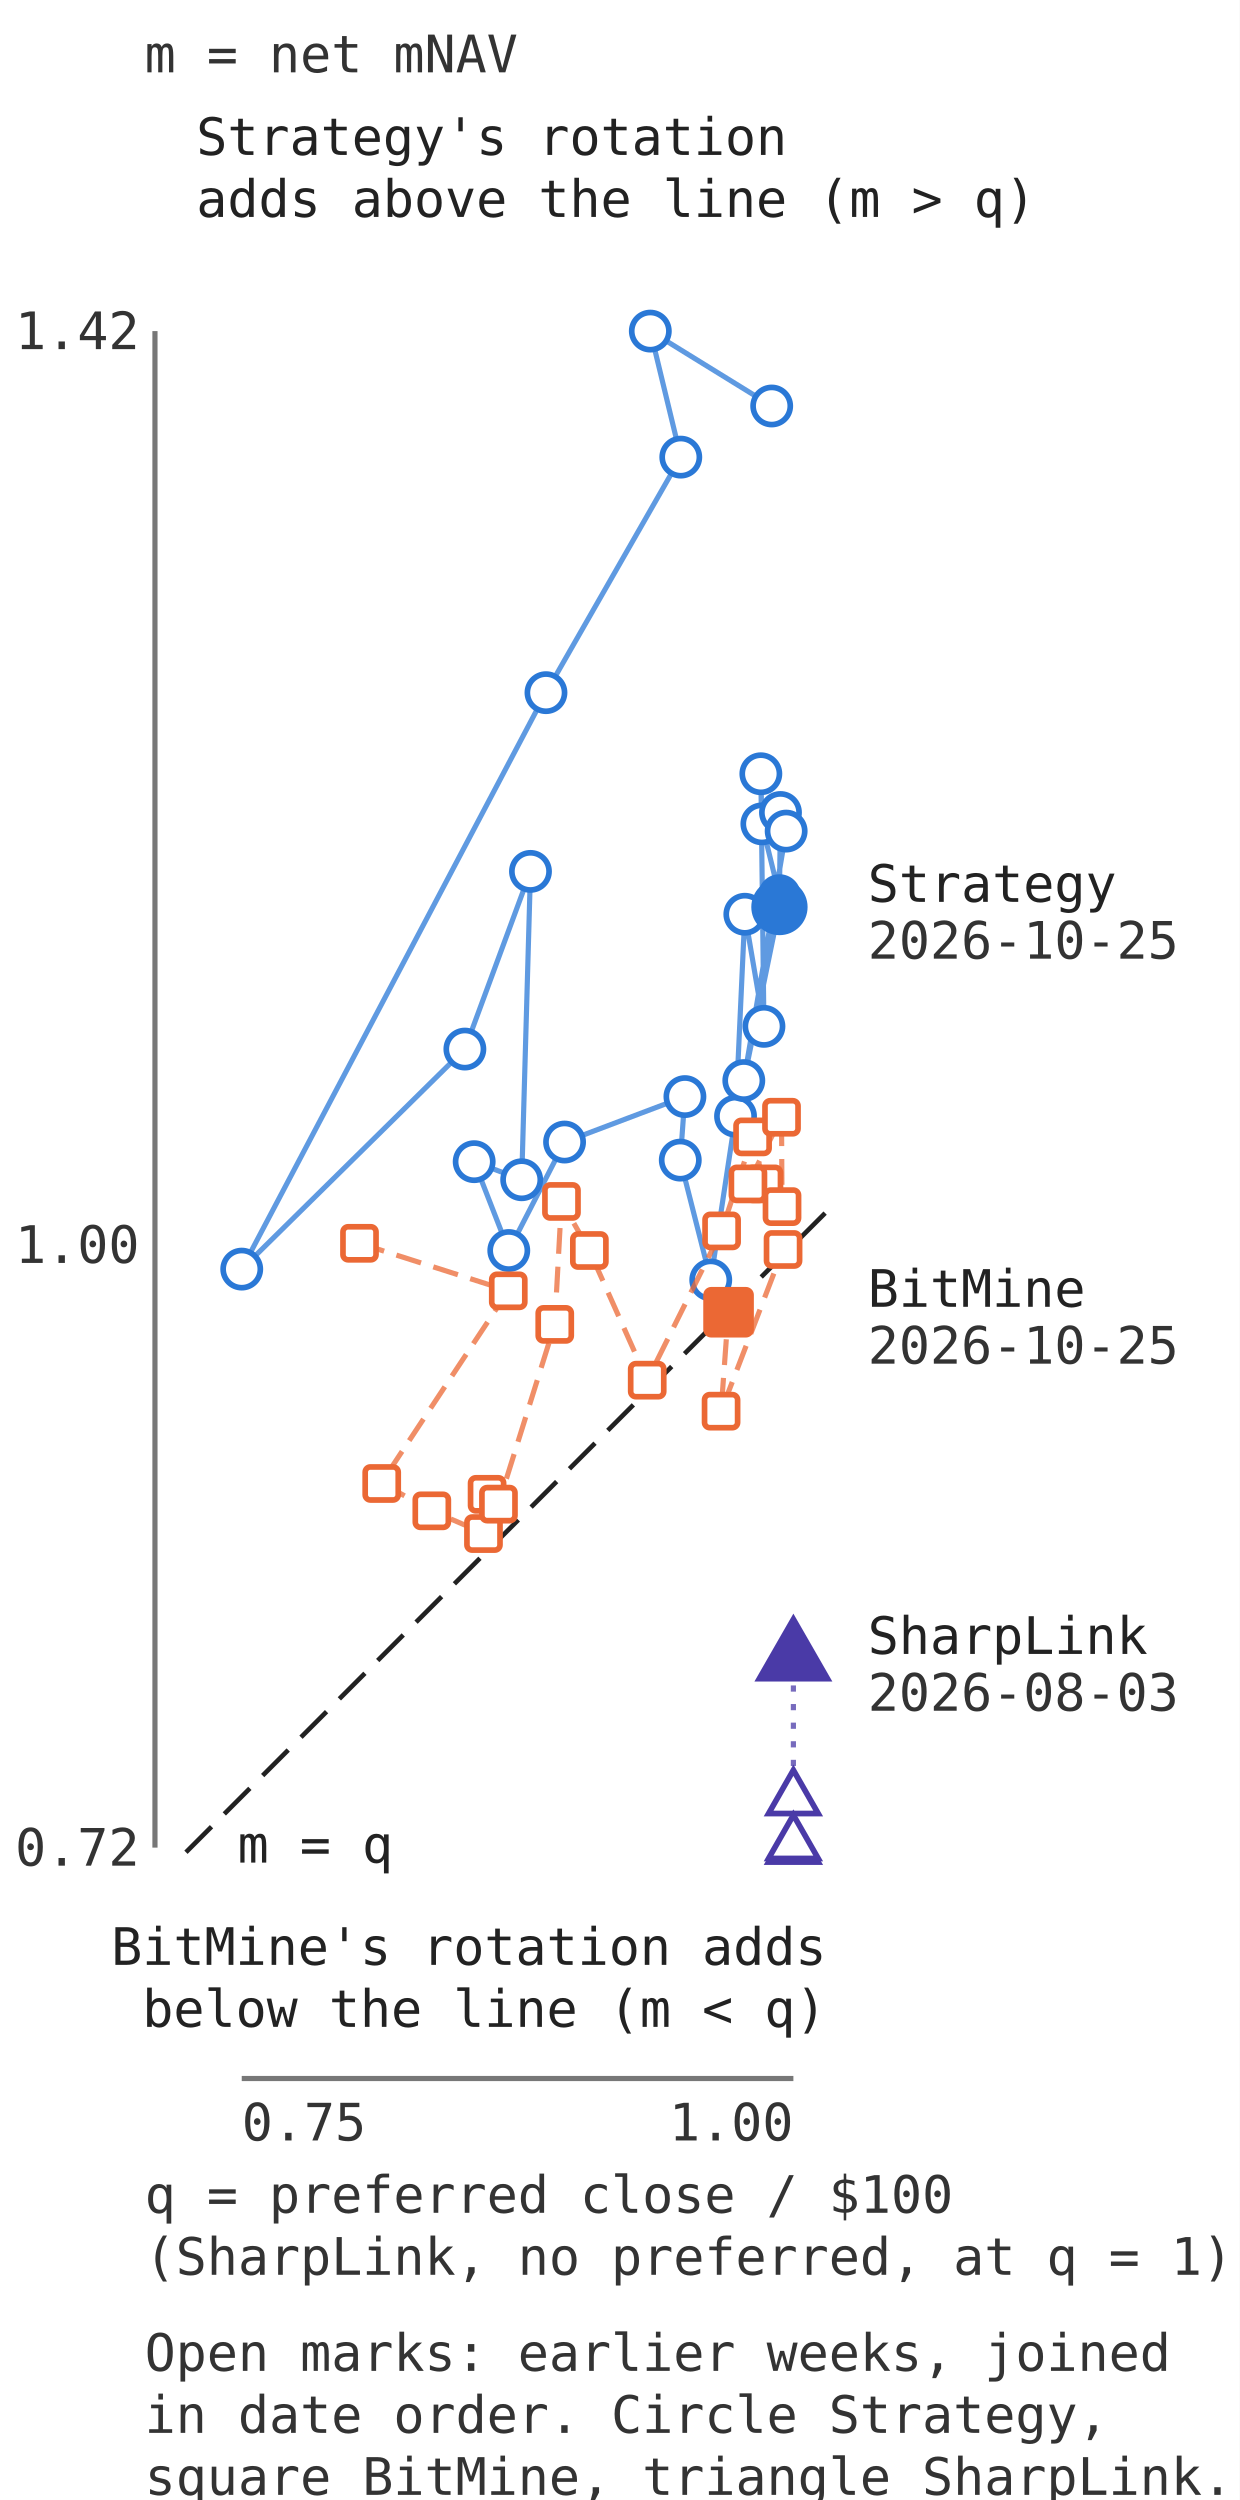
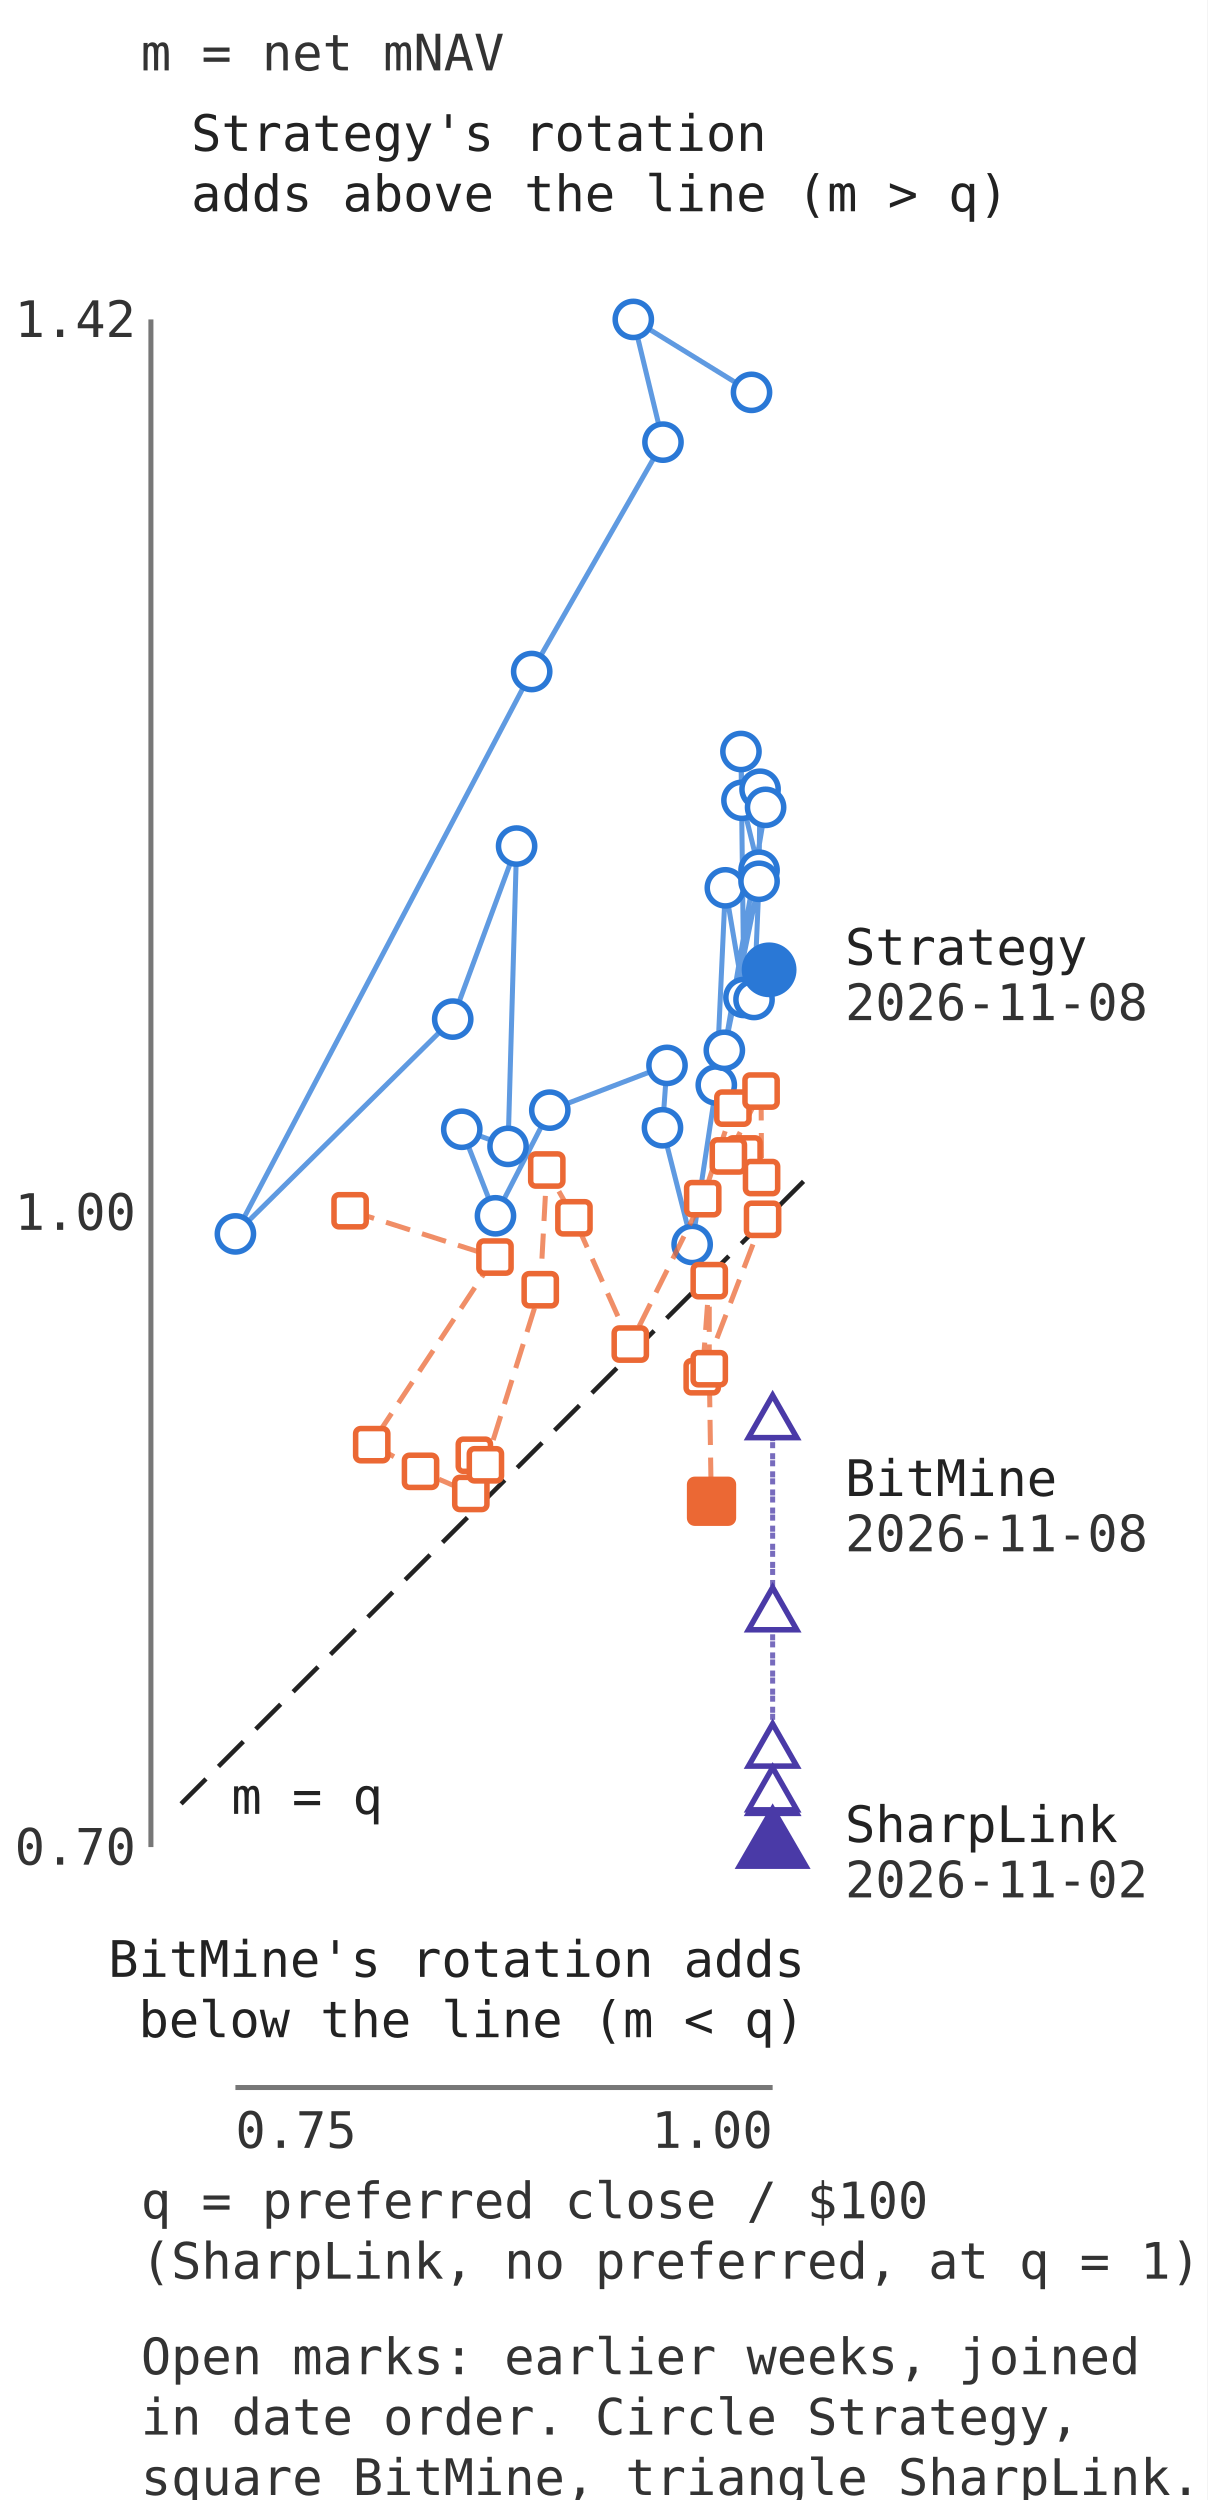
- <svg xmlns="http://www.w3.org/2000/svg" viewBox="0 0 240 484" width="240" height="484" role="img" aria-label="Break-even map: net mNAV m against preferred price over notional q, one mark per firm-week" font-family="&quot;IBM Plex Mono&quot;, Menlo, Consolas, monospace" font-size="10" fill="#222">
+ <svg xmlns="http://www.w3.org/2000/svg" viewBox="0 0 240 497" width="240" height="497" role="img" aria-label="Break-even map: net mNAV m against preferred price over notional q, one mark per firm-week" font-family="&quot;IBM Plex Mono&quot;, Menlo, Consolas, monospace" font-size="10" fill="#222">
  <style>
@font-face { font-family: "Source Serif 4"; src: url("../site/fonts/source-serif-4.woff2") format("woff2"); font-weight: 200 900; }
@font-face { font-family: "IBM Plex Mono"; src: url("../site/fonts/ibm-plex-mono-400.woff2") format("woff2"); font-weight: 400; }
@font-face { font-family: "IBM Plex Mono"; src: url("../site/fonts/ibm-plex-mono-500.woff2") format("woff2"); font-weight: 500 700; }
</style>
-   <rect width="240" height="484" fill="#fff" />
+   <rect width="240" height="497" fill="#fff" />
  <text x="28.0" y="14.0" text-anchor="start" fill="#333">m = net mNAV</text>
-   <line x1="46.8" x2="153.6" y1="402.4" y2="402.4" stroke="#777" />
-   <line x1="30" x2="30" y1="64.1" y2="357.7" stroke="#777" />
-   <text x="46.8" y="414.4" text-anchor="start" fill="#333">0.75</text>
-   <text x="153.6" y="414.4" text-anchor="end" fill="#333">1.00</text>
-   <text x="27.0" y="361.2" text-anchor="end" fill="#333">0.72</text>
+   <line x1="46.8" x2="153.6" y1="415.0" y2="415.0" stroke="#777" />
+   <line x1="30" x2="30" y1="63.5" y2="367.2" stroke="#777" />
+   <text x="46.8" y="427.0" text-anchor="start" fill="#333">0.75</text>
+   <text x="153.6" y="427.0" text-anchor="end" fill="#333">1.00</text>
+   <text x="27.0" y="370.7" text-anchor="end" fill="#333">0.70</text>
  <text x="27.0" y="244.5" text-anchor="end" fill="#333">1.00</text>
-   <text x="27.0" y="67.6" text-anchor="end" fill="#333">1.42</text>
-   <text x="28.0" y="428.4" text-anchor="start" fill="#333">q = preferred close / $100</text>
-   <text x="28.0" y="440.4" text-anchor="start" fill="#333">(SharpLink, no preferred, at q = 1)</text>
+   <text x="27.0" y="67.0" text-anchor="end" fill="#333">1.42</text>
+   <text x="28.0" y="441.0" text-anchor="start" fill="#333">q = preferred close / $100</text>
+   <text x="28.0" y="453.0" text-anchor="start" fill="#333">(SharpLink, no preferred, at q = 1)</text>
  <line x1="36.0" y1="358.6" x2="162.0" y2="232.6" stroke="#222" stroke-width="0.9" stroke-dasharray="7 3.5" />
  <text x="46.0" y="360.6" text-anchor="start">m = q</text>
  <text x="38.0" y="30.0" text-anchor="start" font-weight="500">Strategy's rotation</text>
  <text x="38.0" y="42.0" text-anchor="start" font-weight="500">adds above the line (m &gt; q)</text>
-   <text x="160.0" y="380.4" text-anchor="end" font-weight="500">BitMine's rotation adds</text>
-   <text x="160.0" y="392.4" text-anchor="end" font-weight="500">below the line (m &lt; q)</text>
-   <polyline points="149.4,78.6 125.9,64.1 131.8,88.5 105.7,134.1 46.8,245.7 90.0,203.1 102.7,168.7 101.0,228.4 91.8,224.9 98.5,242.1 109.3,221.1 132.6,212.3 131.7,224.6 137.6,247.8 142.4,216.1 144.2,177.0 147.9,198.7 147.3,149.8 147.5,159.5 150.9,173.4 151.1,157.3 152.2,160.9 144.0,209.2 150.9,175.6" fill="none" stroke="#2a78d6" stroke-opacity="0.75" stroke-width="1" stroke-dasharray="none" />
-   <circle cx="149.4" cy="78.6" r="3.6" style="fill:#fff;stroke:#2a78d6;stroke-width:1.1" />
-   <circle cx="125.9" cy="64.1" r="3.6" style="fill:#fff;stroke:#2a78d6;stroke-width:1.1" />
-   <circle cx="131.8" cy="88.5" r="3.6" style="fill:#fff;stroke:#2a78d6;stroke-width:1.1" />
-   <circle cx="105.7" cy="134.1" r="3.6" style="fill:#fff;stroke:#2a78d6;stroke-width:1.1" />
-   <circle cx="46.8" cy="245.7" r="3.6" style="fill:#fff;stroke:#2a78d6;stroke-width:1.1" />
-   <circle cx="90.0" cy="203.1" r="3.6" style="fill:#fff;stroke:#2a78d6;stroke-width:1.1" />
-   <circle cx="102.7" cy="168.7" r="3.6" style="fill:#fff;stroke:#2a78d6;stroke-width:1.1" />
-   <circle cx="101.0" cy="228.4" r="3.6" style="fill:#fff;stroke:#2a78d6;stroke-width:1.1" />
-   <circle cx="91.8" cy="224.9" r="3.6" style="fill:#fff;stroke:#2a78d6;stroke-width:1.1" />
-   <circle cx="98.5" cy="242.1" r="3.6" style="fill:#fff;stroke:#2a78d6;stroke-width:1.1" />
-   <circle cx="109.3" cy="221.1" r="3.6" style="fill:#fff;stroke:#2a78d6;stroke-width:1.1" />
-   <circle cx="132.6" cy="212.3" r="3.6" style="fill:#fff;stroke:#2a78d6;stroke-width:1.1" />
-   <circle cx="131.7" cy="224.6" r="3.6" style="fill:#fff;stroke:#2a78d6;stroke-width:1.1" />
-   <circle cx="137.6" cy="247.8" r="3.6" style="fill:#fff;stroke:#2a78d6;stroke-width:1.1" />
-   <circle cx="142.4" cy="216.1" r="3.6" style="fill:#fff;stroke:#2a78d6;stroke-width:1.1" />
-   <circle cx="144.2" cy="177.0" r="3.6" style="fill:#fff;stroke:#2a78d6;stroke-width:1.1" />
-   <circle cx="147.9" cy="198.7" r="3.6" style="fill:#fff;stroke:#2a78d6;stroke-width:1.1" />
-   <circle cx="147.3" cy="149.8" r="3.6" style="fill:#fff;stroke:#2a78d6;stroke-width:1.1" />
-   <circle cx="147.5" cy="159.5" r="3.6" style="fill:#fff;stroke:#2a78d6;stroke-width:1.1" />
-   <circle cx="150.9" cy="173.4" r="3.6" style="fill:#fff;stroke:#2a78d6;stroke-width:1.1" />
-   <circle cx="151.1" cy="157.3" r="3.6" style="fill:#fff;stroke:#2a78d6;stroke-width:1.1" />
-   <circle cx="152.2" cy="160.9" r="3.6" style="fill:#fff;stroke:#2a78d6;stroke-width:1.1" />
-   <circle cx="144.0" cy="209.2" r="3.6" style="fill:#fff;stroke:#2a78d6;stroke-width:1.1" />
-   <polyline points="69.6,240.7 98.4,249.9 73.8,287.1 83.6,292.5 93.6,296.8 94.3,289.3 96.5,291.2 107.4,256.4 108.7,232.6 114.1,242.1 125.3,267.2 139.7,238.3 145.7,220.1 147.9,229.2 144.8,229.2 151.3,216.3 151.4,233.5 151.6,241.9 139.6,273.2 141.0,254.0" fill="none" stroke="#eb6834" stroke-opacity="0.75" stroke-width="1" stroke-dasharray="5 2.5" />
+   <text x="160.0" y="393.0" text-anchor="end" font-weight="500">BitMine's rotation adds</text>
+   <text x="160.0" y="405.0" text-anchor="end" font-weight="500">below the line (m &lt; q)</text>
+   <polyline points="149.4,78.0 125.9,63.5 131.8,87.9 105.7,133.5 46.8,245.3 90.0,202.6 102.7,168.2 101.0,227.9 91.8,224.5 98.5,241.7 109.3,220.7 132.6,211.8 131.7,224.2 137.6,247.4 142.4,215.7 144.2,176.5 147.9,198.3 147.3,149.4 147.5,159.1 150.9,173.0 151.1,156.9 152.2,160.5 144.0,208.8 150.9,175.2 149.9,198.7 152.9,192.8" fill="none" stroke="#2a78d6" stroke-opacity="0.75" stroke-width="1" stroke-dasharray="none" />
+   <circle cx="149.4" cy="78.0" r="3.6" style="fill:#fff;stroke:#2a78d6;stroke-width:1.1" />
+   <circle cx="125.9" cy="63.5" r="3.6" style="fill:#fff;stroke:#2a78d6;stroke-width:1.1" />
+   <circle cx="131.8" cy="87.9" r="3.6" style="fill:#fff;stroke:#2a78d6;stroke-width:1.1" />
+   <circle cx="105.7" cy="133.5" r="3.6" style="fill:#fff;stroke:#2a78d6;stroke-width:1.1" />
+   <circle cx="46.8" cy="245.3" r="3.6" style="fill:#fff;stroke:#2a78d6;stroke-width:1.1" />
+   <circle cx="90.0" cy="202.6" r="3.6" style="fill:#fff;stroke:#2a78d6;stroke-width:1.1" />
+   <circle cx="102.7" cy="168.2" r="3.6" style="fill:#fff;stroke:#2a78d6;stroke-width:1.1" />
+   <circle cx="101.0" cy="227.9" r="3.6" style="fill:#fff;stroke:#2a78d6;stroke-width:1.1" />
+   <circle cx="91.8" cy="224.5" r="3.6" style="fill:#fff;stroke:#2a78d6;stroke-width:1.1" />
+   <circle cx="98.5" cy="241.7" r="3.6" style="fill:#fff;stroke:#2a78d6;stroke-width:1.1" />
+   <circle cx="109.3" cy="220.7" r="3.6" style="fill:#fff;stroke:#2a78d6;stroke-width:1.1" />
+   <circle cx="132.6" cy="211.8" r="3.6" style="fill:#fff;stroke:#2a78d6;stroke-width:1.1" />
+   <circle cx="131.7" cy="224.2" r="3.6" style="fill:#fff;stroke:#2a78d6;stroke-width:1.1" />
+   <circle cx="137.6" cy="247.4" r="3.6" style="fill:#fff;stroke:#2a78d6;stroke-width:1.1" />
+   <circle cx="142.4" cy="215.7" r="3.6" style="fill:#fff;stroke:#2a78d6;stroke-width:1.1" />
+   <circle cx="144.2" cy="176.5" r="3.6" style="fill:#fff;stroke:#2a78d6;stroke-width:1.1" />
+   <circle cx="147.9" cy="198.3" r="3.6" style="fill:#fff;stroke:#2a78d6;stroke-width:1.1" />
+   <circle cx="147.3" cy="149.4" r="3.6" style="fill:#fff;stroke:#2a78d6;stroke-width:1.1" />
+   <circle cx="147.5" cy="159.1" r="3.6" style="fill:#fff;stroke:#2a78d6;stroke-width:1.1" />
+   <circle cx="150.9" cy="173.0" r="3.6" style="fill:#fff;stroke:#2a78d6;stroke-width:1.1" />
+   <circle cx="151.1" cy="156.9" r="3.6" style="fill:#fff;stroke:#2a78d6;stroke-width:1.1" />
+   <circle cx="152.2" cy="160.5" r="3.6" style="fill:#fff;stroke:#2a78d6;stroke-width:1.1" />
+   <circle cx="144.0" cy="208.8" r="3.6" style="fill:#fff;stroke:#2a78d6;stroke-width:1.1" />
+   <circle cx="150.9" cy="175.2" r="3.6" style="fill:#fff;stroke:#2a78d6;stroke-width:1.1" />
+   <circle cx="149.9" cy="198.7" r="3.6" style="fill:#fff;stroke:#2a78d6;stroke-width:1.1" />
+   <polyline points="69.6,240.7 98.4,249.9 73.8,287.1 83.6,292.5 93.6,296.8 94.3,289.3 96.5,291.2 107.4,256.4 108.7,232.6 114.1,242.1 125.3,267.2 139.7,238.3 145.7,220.3 147.9,229.4 144.8,229.7 151.3,216.9 151.4,234.1 151.6,242.4 139.6,273.7 141.0,254.6 141.0,272.1 141.4,298.4" fill="none" stroke="#eb6834" stroke-opacity="0.75" stroke-width="1" stroke-dasharray="5 2.5" />
  <rect x="66.4" y="237.5" width="6.4" height="6.4" rx="1" style="fill:#fff;stroke:#eb6834;stroke-width:1.1" />
  <rect x="95.2" y="246.7" width="6.4" height="6.4" rx="1" style="fill:#fff;stroke:#eb6834;stroke-width:1.1" />
  <rect x="70.7" y="284.0" width="6.4" height="6.4" rx="1" style="fill:#fff;stroke:#eb6834;stroke-width:1.1" />
  <rect x="80.4" y="289.3" width="6.4" height="6.4" rx="1" style="fill:#fff;stroke:#eb6834;stroke-width:1.1" />
  <rect x="90.4" y="293.7" width="6.4" height="6.4" rx="1" style="fill:#fff;stroke:#eb6834;stroke-width:1.1" />
  <rect x="91.1" y="286.1" width="6.4" height="6.4" rx="1" style="fill:#fff;stroke:#eb6834;stroke-width:1.1" />
  <rect x="93.3" y="288.0" width="6.4" height="6.4" rx="1" style="fill:#fff;stroke:#eb6834;stroke-width:1.1" />
  <rect x="104.2" y="253.2" width="6.4" height="6.4" rx="1" style="fill:#fff;stroke:#eb6834;stroke-width:1.1" />
  <rect x="105.5" y="229.4" width="6.4" height="6.4" rx="1" style="fill:#fff;stroke:#eb6834;stroke-width:1.1" />
  <rect x="110.9" y="238.9" width="6.4" height="6.4" rx="1" style="fill:#fff;stroke:#eb6834;stroke-width:1.1" />
  <rect x="122.1" y="264.0" width="6.4" height="6.4" rx="1" style="fill:#fff;stroke:#eb6834;stroke-width:1.1" />
  <rect x="136.5" y="235.1" width="6.4" height="6.4" rx="1" style="fill:#fff;stroke:#eb6834;stroke-width:1.1" />
-   <rect x="142.5" y="216.9" width="6.4" height="6.4" rx="1" style="fill:#fff;stroke:#eb6834;stroke-width:1.1" />
-   <rect x="144.7" y="226.0" width="6.4" height="6.4" rx="1" style="fill:#fff;stroke:#eb6834;stroke-width:1.1" />
-   <rect x="141.6" y="226.0" width="6.4" height="6.4" rx="1" style="fill:#fff;stroke:#eb6834;stroke-width:1.1" />
-   <rect x="148.1" y="213.1" width="6.4" height="6.4" rx="1" style="fill:#fff;stroke:#eb6834;stroke-width:1.1" />
-   <rect x="148.2" y="230.4" width="6.4" height="6.4" rx="1" style="fill:#fff;stroke:#eb6834;stroke-width:1.1" />
-   <rect x="148.4" y="238.7" width="6.4" height="6.4" rx="1" style="fill:#fff;stroke:#eb6834;stroke-width:1.1" />
-   <rect x="136.4" y="270.0" width="6.4" height="6.4" rx="1" style="fill:#fff;stroke:#eb6834;stroke-width:1.1" />
-   <polyline points="153.6,348.3 153.6,357.7 153.6,357.0 153.6,321.2" fill="none" stroke="#4a3aa7" stroke-opacity="0.75" stroke-width="1" stroke-dasharray="1.2 2.4" />
+   <rect x="142.5" y="217.1" width="6.4" height="6.4" rx="1" style="fill:#fff;stroke:#eb6834;stroke-width:1.1" />
+   <rect x="144.7" y="226.2" width="6.4" height="6.4" rx="1" style="fill:#fff;stroke:#eb6834;stroke-width:1.1" />
+   <rect x="141.6" y="226.6" width="6.4" height="6.4" rx="1" style="fill:#fff;stroke:#eb6834;stroke-width:1.1" />
+   <rect x="148.1" y="213.7" width="6.4" height="6.4" rx="1" style="fill:#fff;stroke:#eb6834;stroke-width:1.1" />
+   <rect x="148.2" y="230.9" width="6.4" height="6.4" rx="1" style="fill:#fff;stroke:#eb6834;stroke-width:1.1" />
+   <rect x="148.4" y="239.2" width="6.4" height="6.4" rx="1" style="fill:#fff;stroke:#eb6834;stroke-width:1.1" />
+   <rect x="136.4" y="270.5" width="6.4" height="6.4" rx="1" style="fill:#fff;stroke:#eb6834;stroke-width:1.1" />
+   <rect x="137.8" y="251.4" width="6.4" height="6.4" rx="1" style="fill:#fff;stroke:#eb6834;stroke-width:1.1" />
+   <rect x="137.8" y="268.9" width="6.4" height="6.4" rx="1" style="fill:#fff;stroke:#eb6834;stroke-width:1.1" />
+   <polyline points="153.6,348.3 153.6,357.7 153.6,357.0 153.6,321.2 153.6,283.0 153.6,367.2" fill="none" stroke="#4a3aa7" stroke-opacity="0.75" stroke-width="1" stroke-dasharray="1.2 2.4" />
  <path d="M153.6,342.7L158.4,351.1L148.8,351.1Z" style="fill:#fff;stroke:#4a3aa7;stroke-width:1.1" />
  <path d="M153.6,352.1L158.4,360.5L148.8,360.5Z" style="fill:#fff;stroke:#4a3aa7;stroke-width:1.1" />
  <path d="M153.6,351.4L158.4,359.8L148.8,359.8Z" style="fill:#fff;stroke:#4a3aa7;stroke-width:1.1" />
-   <circle cx="150.9" cy="175.6" r="4.9" style="fill:#2a78d6;stroke:#2a78d6;stroke-width:1.1" />
-   <text x="168.0" y="174.6" text-anchor="start" font-weight="500">Strategy</text>
-   <text x="168.0" y="185.6" text-anchor="start" fill="#333">2026-10-25</text>
-   <rect x="136.7" y="249.7" width="8.7" height="8.7" rx="1" style="fill:#eb6834;stroke:#eb6834;stroke-width:1.1" />
-   <text x="168.0" y="253.0" text-anchor="start" font-weight="500">BitMine</text>
-   <text x="168.0" y="264.0" text-anchor="start" fill="#333">2026-10-25</text>
-   <path d="M153.6,313.5L160.2,325.0L147.0,325.0Z" style="fill:#4a3aa7;stroke:#4a3aa7;stroke-width:1.1" />
-   <text x="168.0" y="320.2" text-anchor="start" font-weight="500">SharpLink</text>
-   <text x="168.0" y="331.2" text-anchor="start" fill="#333">2026-08-03</text>
-   <text x="28.0" y="459.0" text-anchor="start" fill="#333">Open marks: earlier weeks, joined</text>
-   <text x="28.0" y="471.0" text-anchor="start" fill="#333">in date order. Circle Strategy,</text>
-   <text x="28.0" y="483.0" text-anchor="start" fill="#333">square BitMine, triangle SharpLink.</text>
+   <path d="M153.6,315.6L158.4,324.0L148.8,324.0Z" style="fill:#fff;stroke:#4a3aa7;stroke-width:1.1" />
+   <path d="M153.6,277.4L158.4,285.8L148.8,285.8Z" style="fill:#fff;stroke:#4a3aa7;stroke-width:1.1" />
+   <circle cx="152.9" cy="192.8" r="4.9" style="fill:#2a78d6;stroke:#2a78d6;stroke-width:1.1" />
+   <text x="168.0" y="191.8" text-anchor="start" font-weight="500">Strategy</text>
+   <text x="168.0" y="202.8" text-anchor="start" fill="#333">2026-11-08</text>
+   <rect x="137.1" y="294.1" width="8.7" height="8.7" rx="1" style="fill:#eb6834;stroke:#eb6834;stroke-width:1.1" />
+   <text x="168.0" y="297.4" text-anchor="start" font-weight="500">BitMine</text>
+   <text x="168.0" y="308.4" text-anchor="start" fill="#333">2026-11-08</text>
+   <path d="M153.6,359.6L160.2,371.0L147.0,371.0Z" style="fill:#4a3aa7;stroke:#4a3aa7;stroke-width:1.1" />
+   <text x="168.0" y="366.2" text-anchor="start" font-weight="500">SharpLink</text>
+   <text x="168.0" y="377.2" text-anchor="start" fill="#333">2026-11-02</text>
+   <text x="28.0" y="472.0" text-anchor="start" fill="#333">Open marks: earlier weeks, joined</text>
+   <text x="28.0" y="484.0" text-anchor="start" fill="#333">in date order. Circle Strategy,</text>
+   <text x="28.0" y="496.0" text-anchor="start" fill="#333">square BitMine, triangle SharpLink.</text>
</svg>
